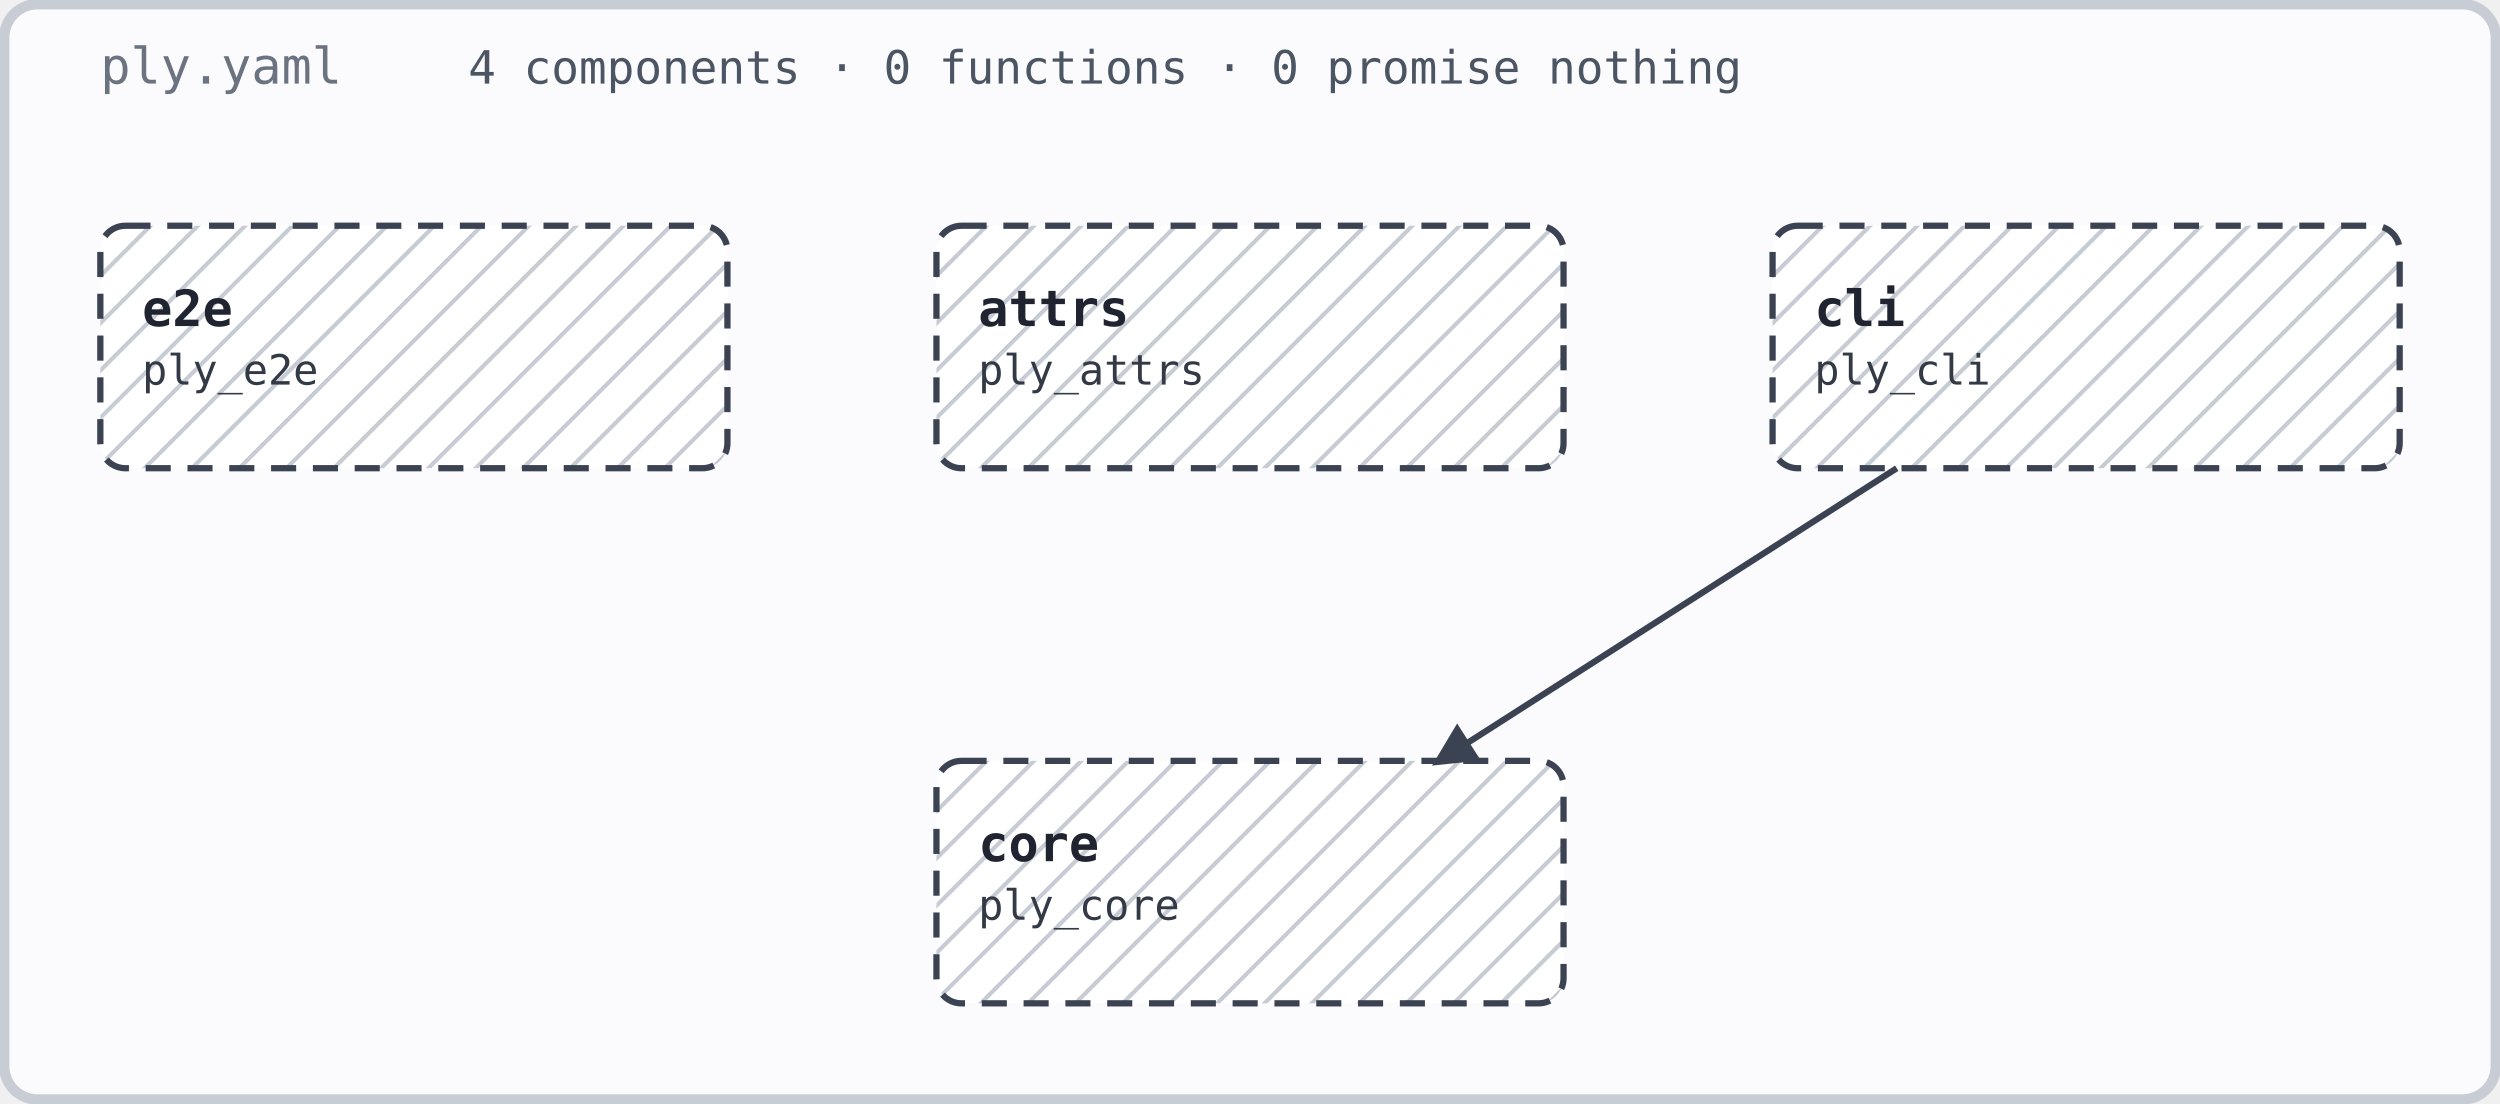
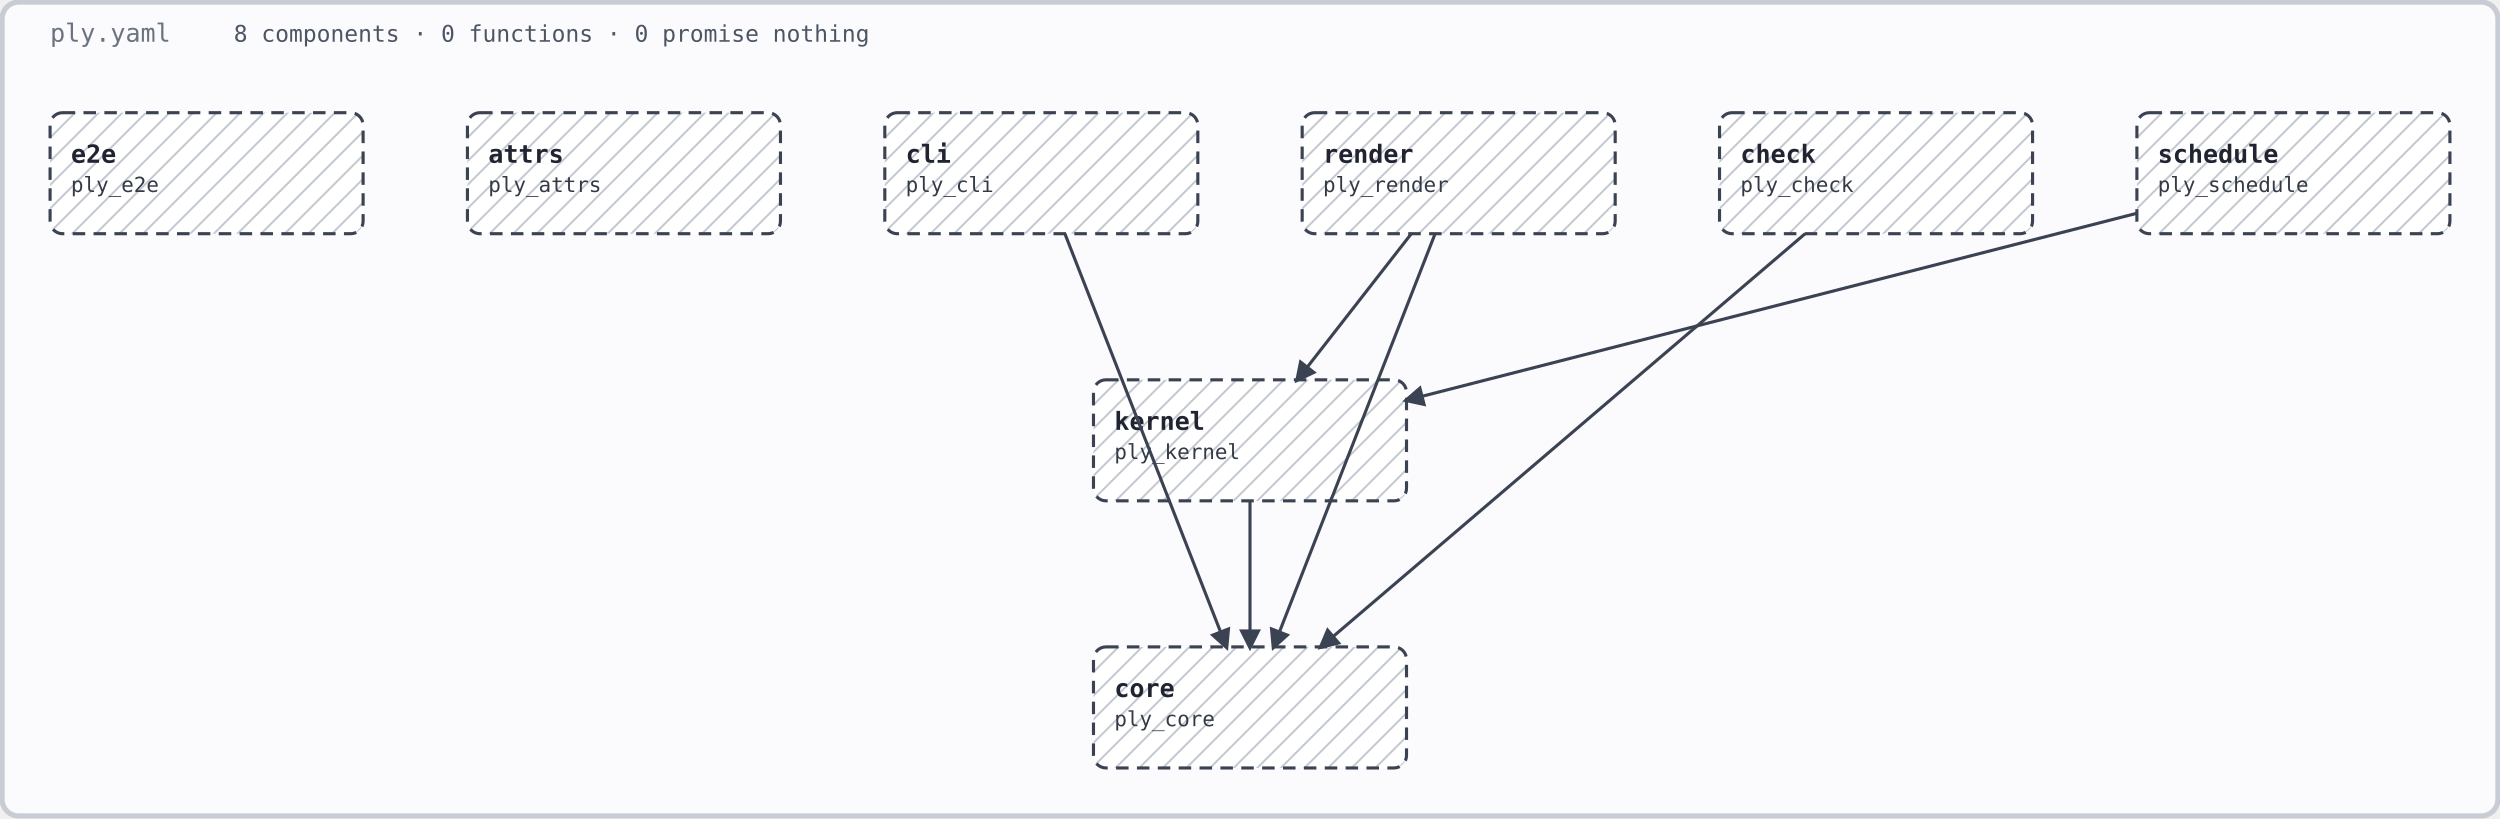
- <svg xmlns="http://www.w3.org/2000/svg" width="598.0" height="264.0" viewBox="0 0 598.0 264.0" font-family="monospace" font-size="12">
+ <svg xmlns="http://www.w3.org/2000/svg" width="1198.0" height="392.0" viewBox="0 0 1198.0 392.0" font-family="monospace" font-size="12">
  <style>.workspace-frame{fill:#fbfbfd;stroke:#c8ccd4;stroke-width:2.5}.workspace-title{fill:#6b7280}.verdict-strip-text{fill:#4b5563;font-size:11px}.component-box{stroke:#3b4252;stroke-width:1.5}.hollow-box{stroke-dasharray:6 4}.collapsed-stack{stroke:#3b4252;stroke-width:1.5}.pure-seal{fill:none;stroke:#3b4252}.strict-notch{fill:#1f2430}.component-name{fill:#1f2430;font-weight:bold}.component-anchor{fill:#333a45;font-size:10px}.component-owns{fill:#333a45;font-size:10px;font-style:italic}.ceiling-unclaimed{fill:url(#unclaimed-hatch)}.ceiling-tested{fill:#eef0f3}.ceiling-fuzzed{fill:#d2d7de}.ceiling-bounded{fill:#aeb6c2}.ceiling-proved{fill:#8792a3}.contract-mark{fill:#1f2430}.fn-clause{font:11px ui-monospace,SFMono-Regular,Menlo,monospace;fill:#3c4658}.cap-badge rect{fill:#eceef2;stroke:#9aa2b1}.cap-badge text{fill:#4b5563;font-size:10px}.profile-tag rect{fill:#eef2fb;stroke:#5570a8}.profile-tag text{fill:#334b78;font-size:10px}.fn-chip-box{fill:#f6f7f9;stroke:#9aa2b1}.fn-chip-box-synth{fill:#ecdff5;stroke:#9aa2b1}.fn-name{fill:#1f2430}.fn-checks{fill:#4b5563;font-size:11px}.fn-check-with{fill:#6b7280;font-size:10px}.fn-examples{fill:#6b7280;font-size:10px}.fn-shield{fill:none;stroke:#9a7a1f;font-size:13px}.unresolved-pin circle,.registry-pin circle{fill:#fff6d8;stroke:#b08900}.pin-label{fill:#7a5c00;font-size:10px;text-anchor:middle}.edge-line{fill:none;stroke:#3b4252;stroke-width:1.5}.edge-label{fill:#3b4252;font-size:10px;text-anchor:middle}.deny-line{fill:none;stroke:#c9534f;stroke-width:1.5}.deny-bar{stroke:#c9534f;stroke-width:3}.deny-except{fill:#8f2f2c;font-size:10px;text-anchor:middle}.any-node circle{fill:#eceef2;stroke:#9aa2b1}.any-label{fill:#4b5563;text-anchor:middle}.external-box{fill:none;stroke:#3b4252;stroke-width:1.5}#arrow path{fill:#3b4252}@media (prefers-color-scheme: dark){.workspace-frame{fill:#15171c;stroke:#333947}.workspace-title{fill:#8b93a1}.verdict-strip-text{fill:#a3abb9}.component-box,.collapsed-stack,.external-box{stroke:#8891a3}.component-name{fill:#e6e9ef}.component-anchor,.component-owns{fill:#98a0ae}.ceiling-unclaimed{fill:url(#unclaimed-hatch-dark)}.ceiling-tested{fill:#242832}.ceiling-fuzzed{fill:#333947}.ceiling-bounded{fill:#464e60}.ceiling-proved{fill:#5b6479}.contract-mark{fill:#c8cede}.fn-clause{fill:#aab3c4}.cap-badge rect{fill:#252a35;stroke:#6d7686}.cap-badge text{fill:#b6bdca}.profile-tag rect{fill:#1d2532;stroke:#5570a8}.profile-tag text{fill:#9fb6dd}.fn-chip-box{fill:#1c1f27;stroke:#6d7686}.fn-chip-box-synth{fill:#2a2033;stroke:#6d7686}.fn-name{fill:#e6e9ef}.fn-checks{fill:#a3abb9}.fn-check-with,.fn-examples{fill:#8b93a1}.pure-seal,.strict-notch{fill:#c8cede}.pure-seal{fill:none;stroke:#c8cede}.edge-line{stroke:#98a0ae}.edge-label{fill:#a3abb9}.deny-line,.deny-bar{stroke:#e8524b}.deny-except{fill:#e8524b}.any-node circle{fill:#252a35;stroke:#6d7686}.any-label{fill:#a3abb9}.unresolved-pin circle,.registry-pin circle{fill:#2e2814;stroke:#d4a72c}.pin-label{fill:#e3c66b}#arrow path{fill:#98a0ae}}</style>
  <defs>
    <marker id="arrow" viewBox="0 0 10 10" refX="8" refY="5" markerWidth="7" markerHeight="7" orient="auto-start-reverse">
      <path d="M 0 0 L 10 5 L 0 10 z" />
    </marker>
    <pattern id="unclaimed-hatch" patternUnits="userSpaceOnUse" width="8" height="8" patternTransform="rotate(45)">
      <rect width="8" height="8" fill="#fff" />
      <line x1="0" y1="0" x2="0" y2="8" stroke="#c8ccd4" stroke-width="2" />
    </pattern>
    <pattern id="unclaimed-hatch-dark" patternUnits="userSpaceOnUse" width="8" height="8" patternTransform="rotate(45)">
      <rect width="8" height="8" fill="#15171c" />
      <line x1="0" y1="0" x2="0" y2="8" stroke="#4a5262" stroke-width="2" />
    </pattern>
  </defs>
-   <rect class="workspace-frame" x="1" y="1" width="596.0" height="262.0" rx="8" />
+   <rect class="workspace-frame" x="1" y="1" width="1196.0" height="390.0" rx="8" />
  <g>
    <text class="workspace-title" x="24.0" y="20">ply.yaml</text>
  </g>
  <g class="verdict-strip">
-     <text class="verdict-strip-text" x="112.0" y="20">4 components · 0 functions · 0 promise nothing</text>
+     <text class="verdict-strip-text" x="112.0" y="20">8 components · 0 functions · 0 promise nothing</text>
  </g>
  <g transform="translate(24.0,54.0)">
    <g class="component" data-name="e2e">
      <rect class="component-box ceiling-unclaimed hollow-box" x="0" y="0" width="150.0" height="58.0" rx="6" />
      <text class="component-name" x="10.0" y="24.0">e2e</text>
      <text class="component-anchor" x="10.0" y="38.0">ply_e2e</text>
    </g>
  </g>
  <g transform="translate(224.0,54.0)">
    <g class="component" data-name="attrs">
      <rect class="component-box ceiling-unclaimed hollow-box" x="0" y="0" width="150.0" height="58.0" rx="6" />
      <text class="component-name" x="10.0" y="24.0">attrs</text>
      <text class="component-anchor" x="10.0" y="38.0">ply_attrs</text>
    </g>
  </g>
-   <g transform="translate(224.0,182.0)">
+   <g transform="translate(524.0,310.0)">
    <g class="component" data-name="core">
      <rect class="component-box ceiling-unclaimed hollow-box" x="0" y="0" width="150.0" height="58.0" rx="6" />
      <text class="component-name" x="10.0" y="24.0">core</text>
      <text class="component-anchor" x="10.0" y="38.0">ply_core</text>
    </g>
  </g>
  <g transform="translate(424.0,54.0)">
    <g class="component" data-name="cli">
      <rect class="component-box ceiling-unclaimed hollow-box" x="0" y="0" width="150.0" height="58.0" rx="6" />
      <text class="component-name" x="10.0" y="24.0">cli</text>
      <text class="component-anchor" x="10.0" y="38.0">ply_cli</text>
    </g>
  </g>
+   <g transform="translate(624.0,54.0)">
+     <g class="component" data-name="render">
+       <rect class="component-box ceiling-unclaimed hollow-box" x="0" y="0" width="150.0" height="58.0" rx="6" />
+       <text class="component-name" x="10.0" y="24.0">render</text>
+       <text class="component-anchor" x="10.0" y="38.0">ply_render</text>
+     </g>
+   </g>
+   <g transform="translate(824.0,54.0)">
+     <g class="component" data-name="check">
+       <rect class="component-box ceiling-unclaimed hollow-box" x="0" y="0" width="150.0" height="58.0" rx="6" />
+       <text class="component-name" x="10.0" y="24.0">check</text>
+       <text class="component-anchor" x="10.0" y="38.0">ply_check</text>
+     </g>
+   </g>
+   <g transform="translate(524.0,182.0)">
+     <g class="component" data-name="kernel">
+       <rect class="component-box ceiling-unclaimed hollow-box" x="0" y="0" width="150.0" height="58.0" rx="6" />
+       <text class="component-name" x="10.0" y="24.0">kernel</text>
+       <text class="component-anchor" x="10.0" y="38.0">ply_kernel</text>
+     </g>
+   </g>
+   <g transform="translate(1024.0,54.0)">
+     <g class="component" data-name="schedule">
+       <rect class="component-box ceiling-unclaimed hollow-box" x="0" y="0" width="150.0" height="58.0" rx="6" />
+       <text class="component-name" x="10.0" y="24.0">schedule</text>
+       <text class="component-anchor" x="10.0" y="38.0">ply_schedule</text>
+     </g>
+   </g>
  <g class="edge-call">
-     <path class="edge-line" d="M 453.7 112.0 L 344.3 182.0" marker-end="url(#arrow)" />
+     <path class="edge-line" d="M 510.3 112.0 L 587.7 310.0" marker-end="url(#arrow)" />
+   </g>
+   <g class="edge-call">
+     <path class="edge-line" d="M 687.7 112.0 L 610.3 310.0" marker-end="url(#arrow)" />
+   </g>
+   <g class="edge-call">
+     <path class="edge-line" d="M 676.3 112.0 L 621.7 182.0" marker-end="url(#arrow)" />
+   </g>
+   <g class="edge-call">
+     <path class="edge-line" d="M 865.0 112.0 L 633.0 310.0" marker-end="url(#arrow)" />
+   </g>
+   <g class="edge-call">
+     <path class="edge-line" d="M 599.0 240.0 L 599.0 310.0" marker-end="url(#arrow)" />
+   </g>
+   <g class="edge-call">
+     <path class="edge-line" d="M 1024.0 102.2 L 674.0 191.8" marker-end="url(#arrow)" />
  </g>
</svg>
